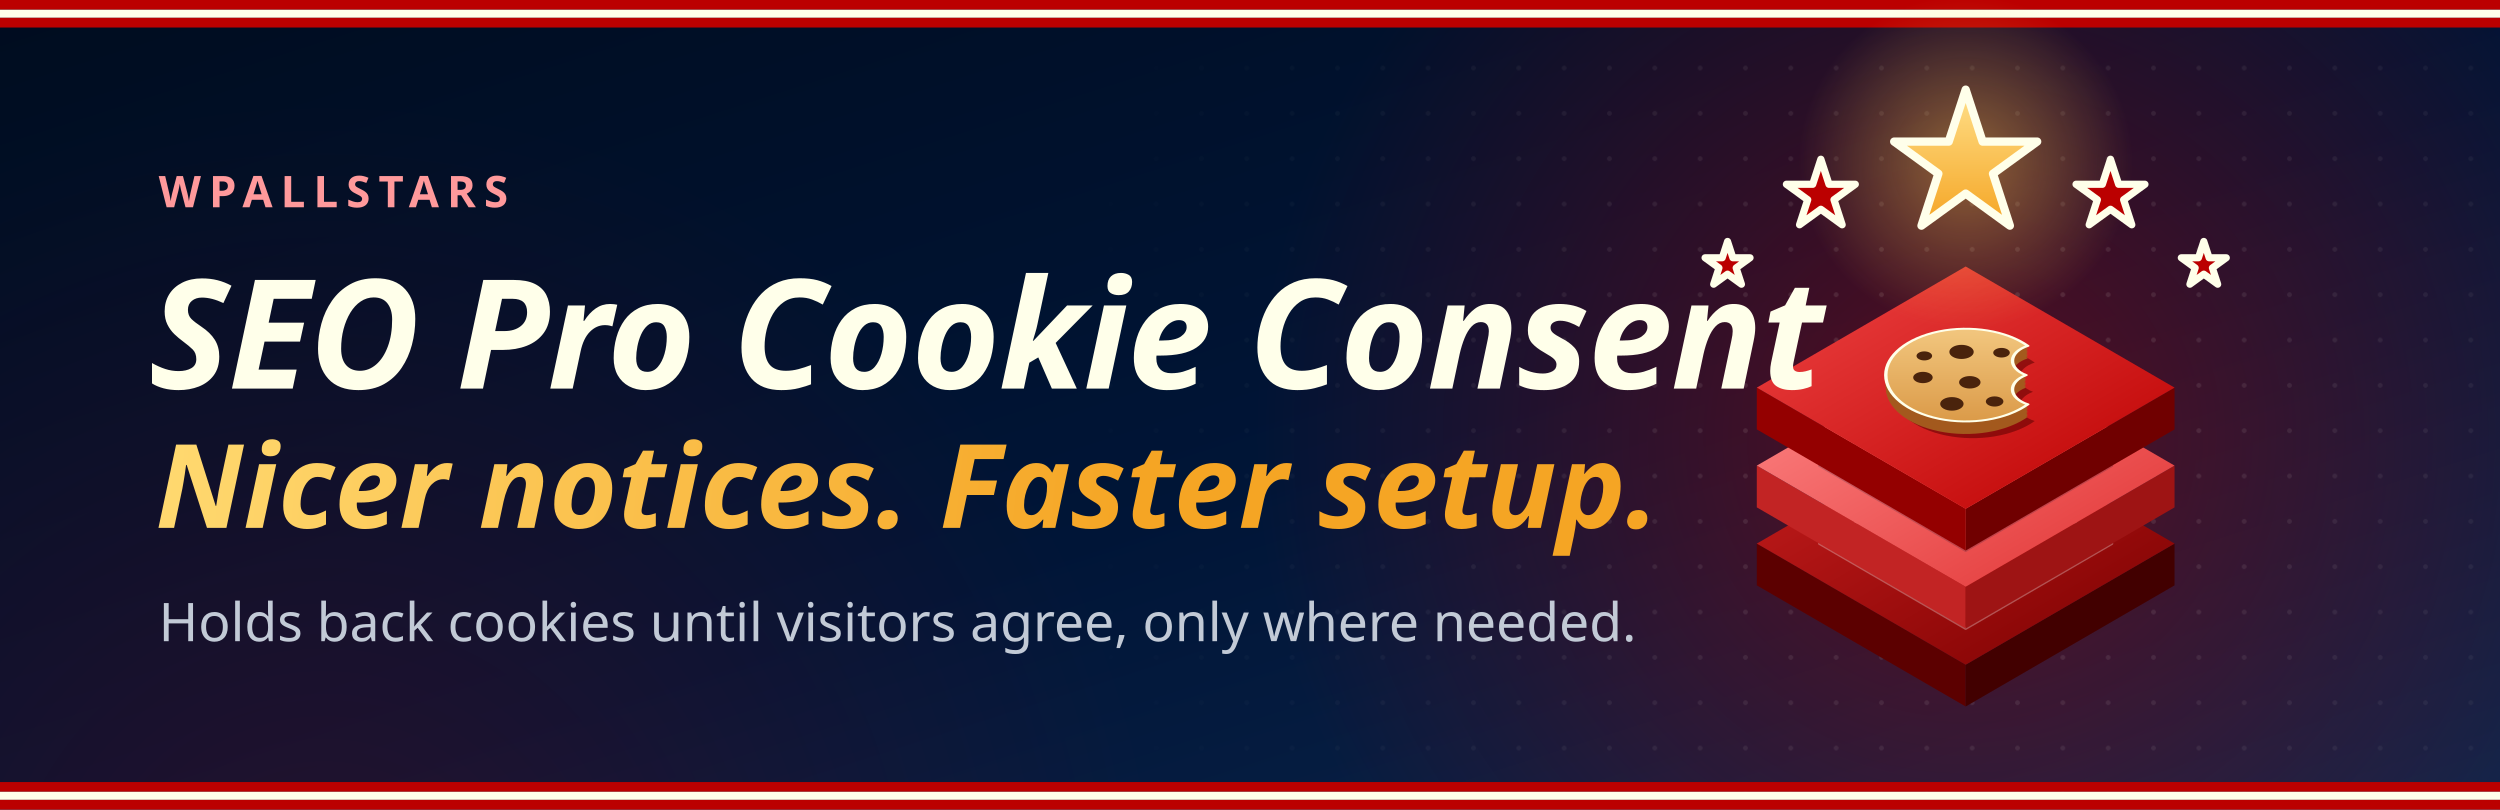
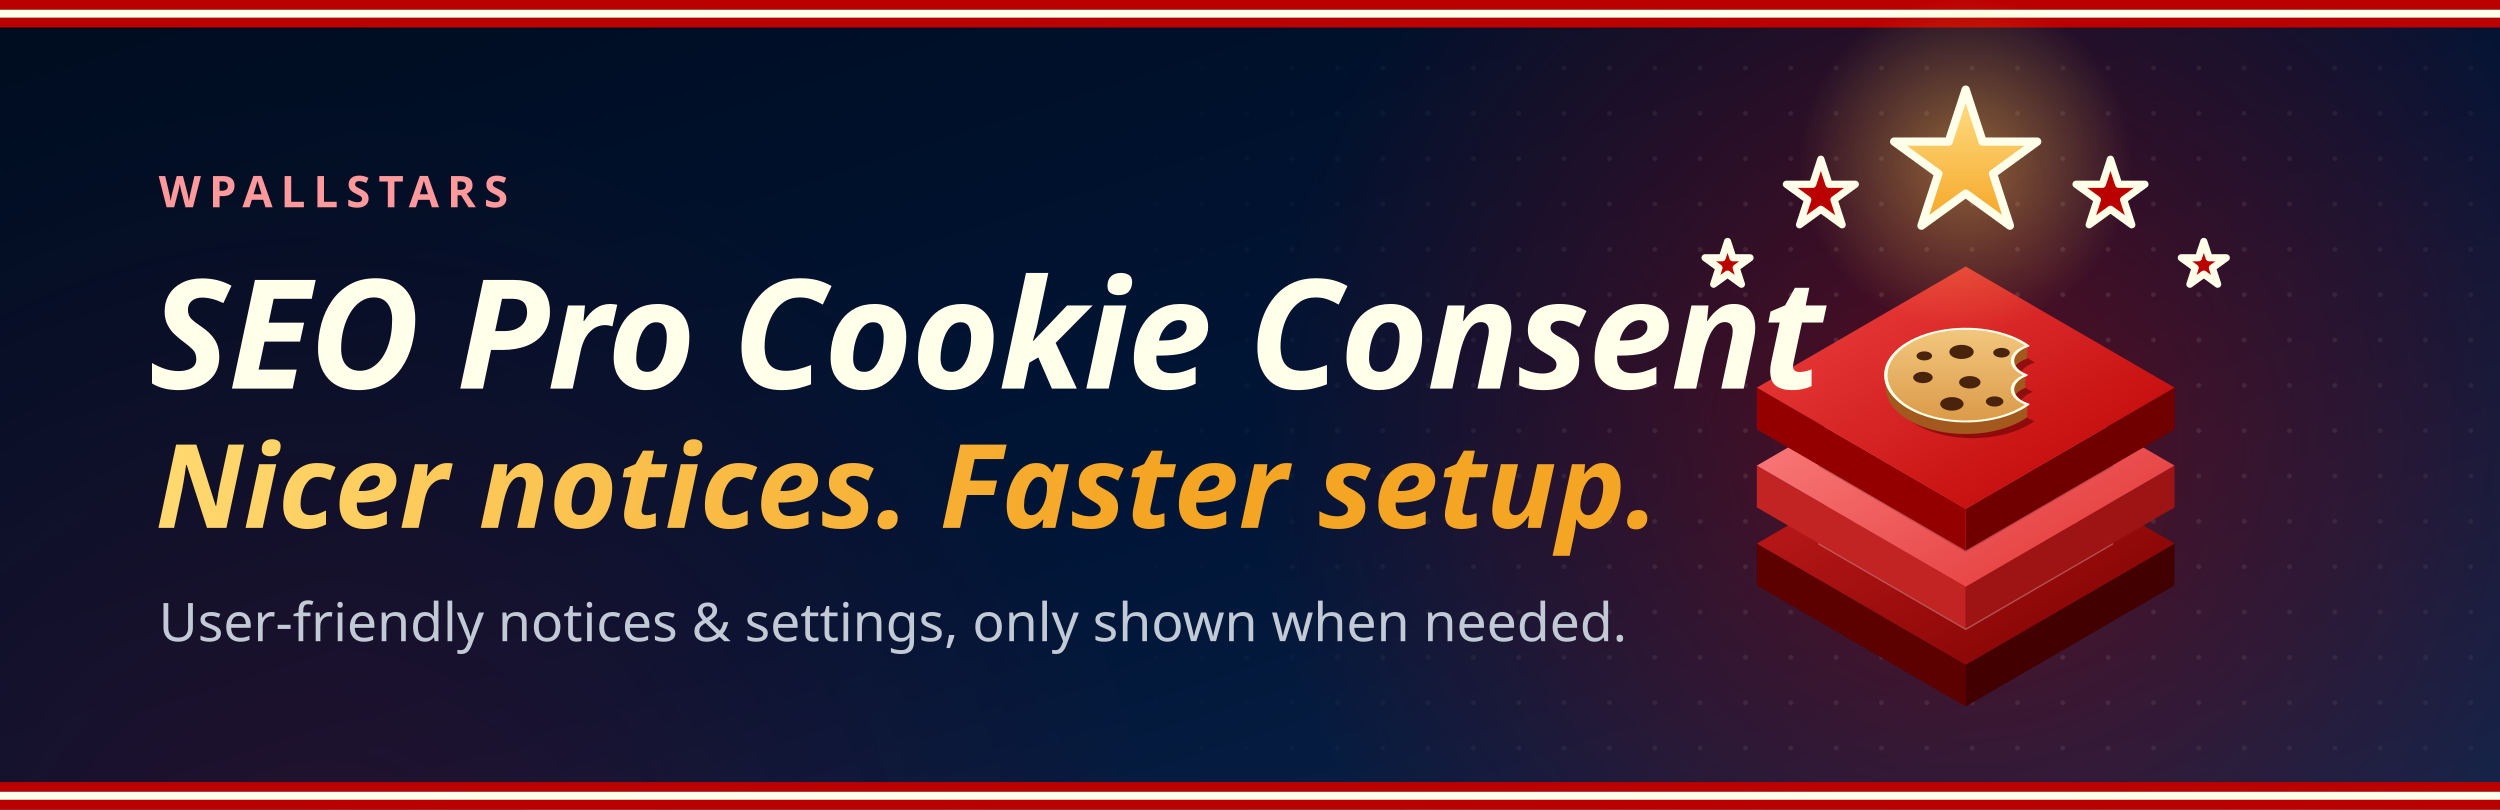
<svg xmlns="http://www.w3.org/2000/svg" xmlns:xlink="http://www.w3.org/1999/xlink" width="1544" height="500" viewBox="0 0 1544 500">
  <defs>
    <linearGradient id="bg" x1="0" y1="0" x2="1" y2="1">
      <stop offset="0" stop-color="#000c1f" />
      <stop offset="0.55" stop-color="#001537" />
      <stop offset="1" stop-color="#0d264d" />
    </linearGradient>
    <radialGradient id="glow-blue" cx="1214" cy="270" r="440" gradientUnits="userSpaceOnUse">
      <stop offset="0" stop-color="#bb0000" stop-opacity="0.45" />
      <stop offset="1" stop-color="#bb0000" stop-opacity="0" />
    </radialGradient>
    <radialGradient id="glow-red" cx="200" cy="580" r="520" gradientUnits="userSpaceOnUse">
      <stop offset="0" stop-color="#bb0000" stop-opacity="0.2" />
      <stop offset="1" stop-color="#bb0000" stop-opacity="0" />
    </radialGradient>
    <radialGradient id="glow-gold" cx="1214" cy="76" r="120" gradientUnits="userSpaceOnUse">
      <stop offset="0" stop-color="#ffc94d" stop-opacity="0.45" />
      <stop offset="1" stop-color="#ffc94d" stop-opacity="0" />
    </radialGradient>
    <radialGradient id="dots-fade" cx="1214" cy="260" r="560" gradientUnits="userSpaceOnUse">
      <stop offset="0" stop-color="#fff" stop-opacity="1" />
      <stop offset="1" stop-color="#fff" stop-opacity="0" />
    </radialGradient>
    <pattern id="dots" width="28" height="28" patternUnits="userSpaceOnUse">
      <circle cx="14" cy="14" r="1.5" fill="#ffffea" fill-opacity="0.12" />
    </pattern>
    <mask id="dots-mask">
      <rect width="1544" height="500" fill="url(#dots-fade)" />
    </mask>
    <linearGradient id="gold" x1="0" y1="0" x2="0" y2="1">
      <stop offset="0" stop-color="#ffe08a" />
      <stop offset="1" stop-color="#f5a524" />
    </linearGradient>
    <linearGradient id="gold-text" x1="96" y1="280" x2="700" y2="340" gradientUnits="userSpaceOnUse">
      <stop offset="0" stop-color="#ffd970" />
      <stop offset="1" stop-color="#f5a524" />
    </linearGradient>
    <linearGradient id="gold-text-details" x1="96" y1="224" x2="700" y2="284" gradientUnits="userSpaceOnUse">
      <stop offset="0" stop-color="#ffd970" />
      <stop offset="1" stop-color="#f5a524" />
    </linearGradient>
    <linearGradient id="top-red" x1="0" y1="0" x2="1" y2="1">
      <stop offset="0" stop-color="#ef4444" />
      <stop offset="1" stop-color="#bb0000" />
    </linearGradient>
    <linearGradient id="top-cream" x1="0" y1="0" x2="1" y2="1">
      <stop offset="0" stop-color="#ff8a8a" />
      <stop offset="1" stop-color="#e03131" />
    </linearGradient>
    <linearGradient id="top-blue" x1="0" y1="0" x2="1" y2="1">
      <stop offset="0" stop-color="#c81e1e" />
      <stop offset="1" stop-color="#7a0000" />
    </linearGradient>
    <polygon id="star" points="0,-1 0.225,-0.309 0.951,-0.309 0.363,0.118 0.588,0.809 0,0.382 -0.588,0.809 -0.363,0.118 -0.951,-0.309 -0.225,-0.309" />
    <linearGradient id="cookie-top" x1="0" y1="0" x2="1" y2="1">
      <stop offset="0" stop-color="#f7d08a" />
      <stop offset="1" stop-color="#d6913d" />
    </linearGradient>
    <path id="cookie" transform="matrix(4.95 2.871 -4.95 2.871 1214 -57.42)" d="M18.16 9.15 A8.2 8.2 0 1 1 10.85 1.84 A3 3 0 0 0 14.38 5.62 A3 3 0 0 0 18.16 9.15 Z" />
    <g id="chips" transform="matrix(4.95 2.871 -4.95 2.871 1214 -57.42)">
      <circle cx="6.8" cy="7.4" r="1.25" />
      <circle cx="11.2" cy="10.6" r="1.1" />
      <circle cx="7.2" cy="13.4" r="1" />
      <circle cx="12.6" cy="14.6" r="1.2" />
      <circle cx="15.4" cy="11.2" r="0.9" />
      <circle cx="9.8" cy="4.6" r="0.85" />
      <circle cx="4.6" cy="10.6" r="0.8" />
    </g>
  </defs>
  <rect width="1544" height="500" fill="url(#bg)" />
  <rect width="1544" height="500" fill="url(#glow-red)" />
  <rect width="1544" height="500" fill="url(#glow-blue)" />
  <rect width="1544" height="500" fill="url(#dots)" mask="url(#dots-mask)" />
  <g>
    <rect y="0" width="1544" height="6" fill="#bb0000" />
    <rect y="6" width="1544" height="5" fill="#ffffea" />
    <rect y="11" width="1544" height="6" fill="#bb0000" />
    <rect y="483" width="1544" height="6" fill="#bb0000" />
    <rect y="489" width="1544" height="5" fill="#ffffea" />
    <rect y="494" width="1544" height="6" fill="#bb0000" />
  </g>
  <g transform="translate(1214 248) scale(0.86) translate(-1214 -248)">
    <g stroke-linejoin="round">
      <g transform="translate(0 350)">
        <polygon points="1064,0 1214,87 1214,117 1064,30" fill="#5c0000" />
        <polygon points="1214,87 1364,0 1364,30 1214,117" fill="#420000" />
        <polygon points="1214,-87 1364,0 1214,87 1064,0" fill="url(#top-blue)" />
        <polygon points="1214,-61 1319,0 1214,61 1109,0" fill="none" stroke="#ffffff" stroke-opacity="0.3" stroke-width="2" />
      </g>
      <g transform="translate(0 294)">
        <polygon points="1064,0 1214,87 1214,117 1064,30" fill="#c22424" />
        <polygon points="1214,87 1364,0 1364,30 1214,117" fill="#9e1414" />
        <polygon points="1214,-87 1364,0 1214,87 1064,0" fill="url(#top-cream)" />
        <polygon points="1214,-61 1319,0 1214,61 1109,0" fill="none" stroke="#001537" stroke-opacity="0.18" stroke-width="2" />
      </g>
      <g transform="translate(0 238)">
        <polygon points="1064,0 1214,87 1214,117 1064,30" fill="#940000" />
        <polygon points="1214,87 1364,0 1364,30 1214,117" fill="#700000" />
        <polygon points="1214,-87 1364,0 1214,87 1064,0" fill="url(#top-red)" />
        <use xlink:href="#cookie" transform="translate(5 3)" fill="#5c0000" fill-opacity="0.55" />
        <g fill="#a3591d">
          <use xlink:href="#cookie" />
          <use xlink:href="#cookie" transform="translate(0 -1)" />
          <use xlink:href="#cookie" transform="translate(0 -2)" />
          <use xlink:href="#cookie" transform="translate(0 -3)" />
          <use xlink:href="#cookie" transform="translate(0 -4)" />
          <use xlink:href="#cookie" transform="translate(0 -5)" />
          <use xlink:href="#cookie" transform="translate(0 -6)" />
          <use xlink:href="#cookie" transform="translate(0 -7)" />
          <use xlink:href="#cookie" transform="translate(0 -8)" />
        </g>
        <use xlink:href="#cookie" transform="translate(0 -9)" fill="url(#cookie-top)" stroke="#ffffea" stroke-width="0.35" />
        <use xlink:href="#chips" transform="translate(0 -9)" fill="#4a230c" />
      </g>
    </g>
    <circle cx="1214" cy="76" r="120" fill="url(#glow-gold)" />
    <g stroke-linejoin="round">
      <g fill="#bb0000" stroke="#ffffea" stroke-width="5">
        <use xlink:href="#star" transform="translate(1043 150) scale(17)" stroke-width="0.3" />
        <use xlink:href="#star" transform="translate(1110 100) scale(26)" stroke-width="0.2" />
        <use xlink:href="#star" transform="translate(1318 100) scale(26)" stroke-width="0.2" />
        <use xlink:href="#star" transform="translate(1385 150) scale(17)" stroke-width="0.3" />
      </g>
      <use xlink:href="#star" transform="translate(1214 78) scale(54)" fill="url(#gold)" stroke="#ffffea" stroke-width="0.11" />
    </g>
  </g>
  <g id="words" font-family="Zilla Slab" text-rendering="geometricPrecision">
    <text x="98" y="128" font-size="27" font-weight="600" letter-spacing="5" fill="#ff999b">WPALLSTARS</text>
    <text x="92" y="240" font-size="94" font-weight="700" font-style="italic" letter-spacing="-1" fill="#ffffea">SEO Pro Cookie Consent</text>
    <text x="96" y="326" font-size="72" font-weight="700" font-style="italic" fill="url(#gold-text)">Nicer notices. Faster setup.</text>
-     <text x="98" y="396" font-size="33" font-weight="500" fill="#c2cad6">Holds back cookies until visitors agree, only where needed.</text>
+     <text x="98" y="396" font-size="33" font-weight="500" fill="#c2cad6">User-friendly notices &amp; settings, only shown when needed.</text>
  </g>
  <g id="words-details" display="none" font-family="Zilla Slab" text-rendering="geometricPrecision">
    <text x="98" y="86" font-size="27" font-weight="600" letter-spacing="5" fill="#ff999b">WPALLSTARS</text>
    <text x="92" y="190" font-size="94" font-weight="700" font-style="italic" letter-spacing="-1" fill="#ffffea">SEO Pro Cookie Consent</text>
    <text x="96" y="270" font-size="72" font-weight="700" font-style="italic" fill="url(#gold-text-details)">Nicer notices. Faster setup.</text>
-     <text x="98" y="324" font-size="33" font-weight="500" fill="#c2cad6">Holds back cookies until visitors agree, only where needed.</text>
+     <text x="98" y="324" font-size="33" font-weight="500" fill="#c2cad6">User-friendly notices &amp; settings, only shown when needed.</text>
  </g>
</svg>
